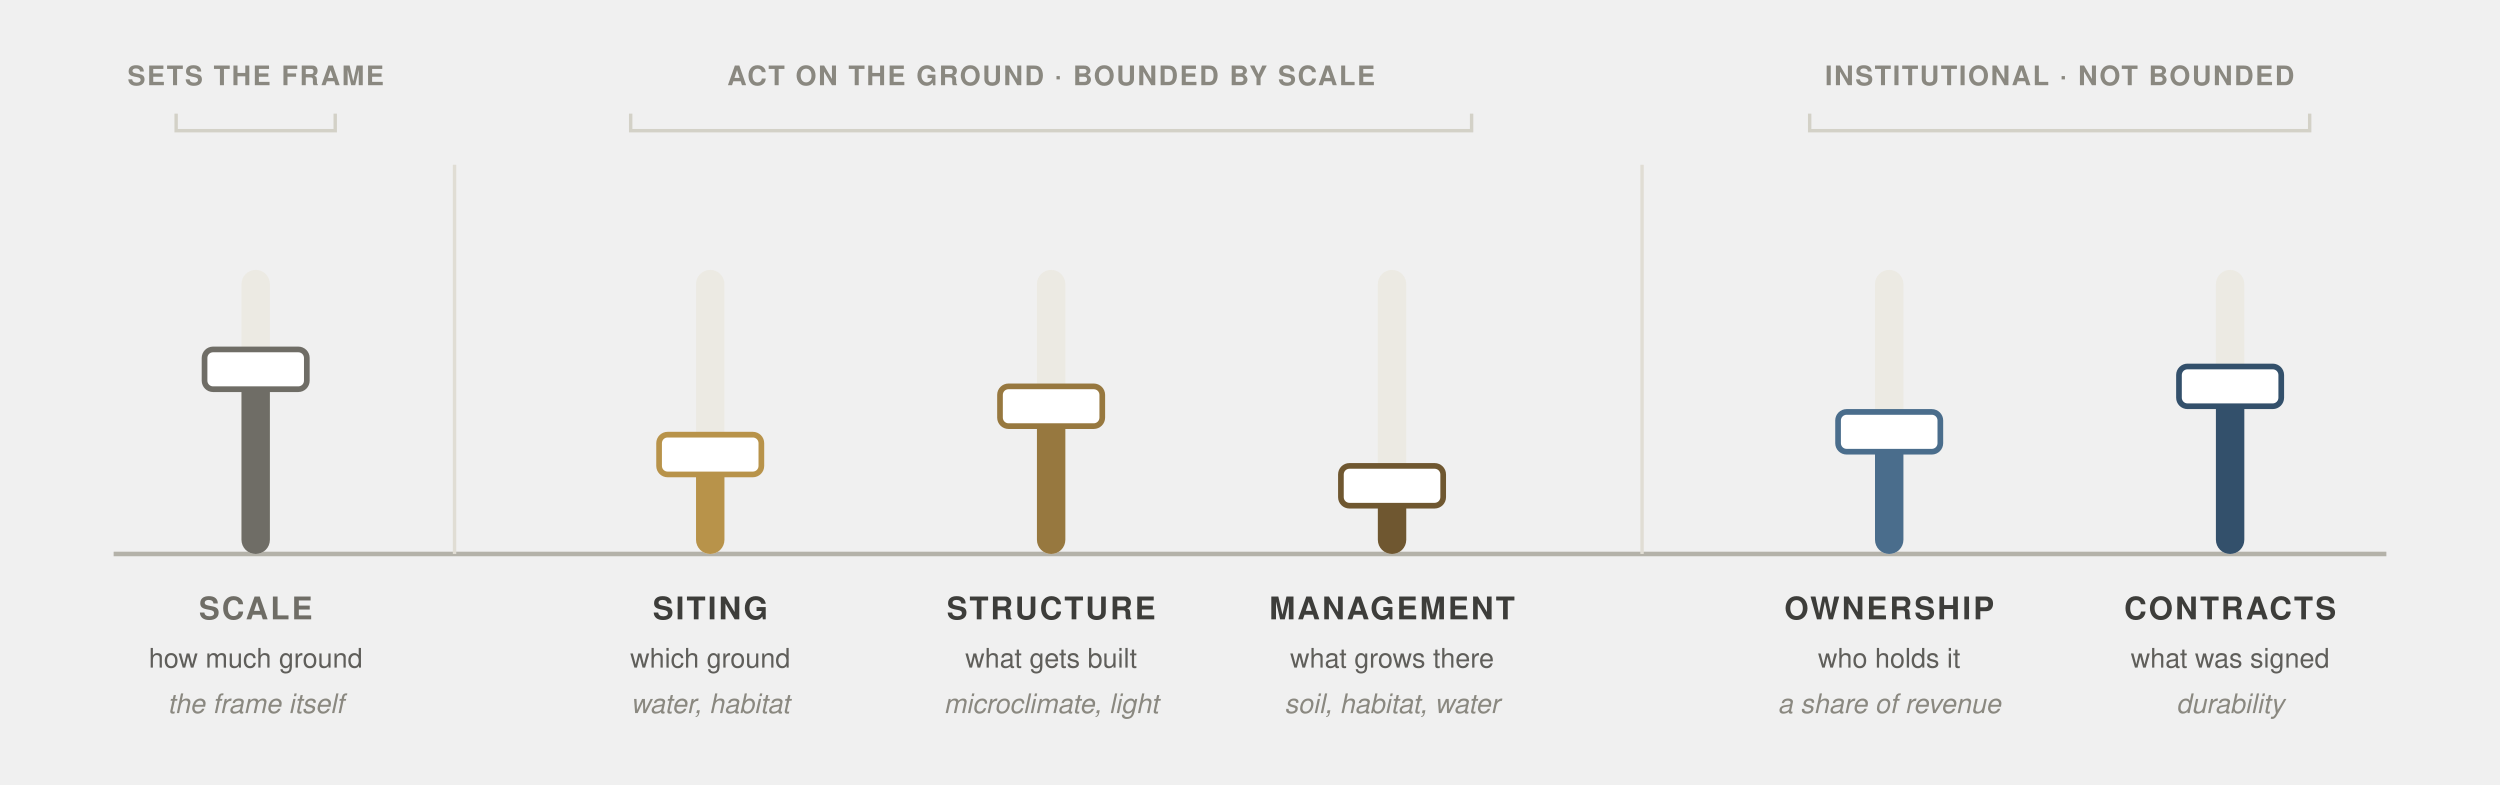
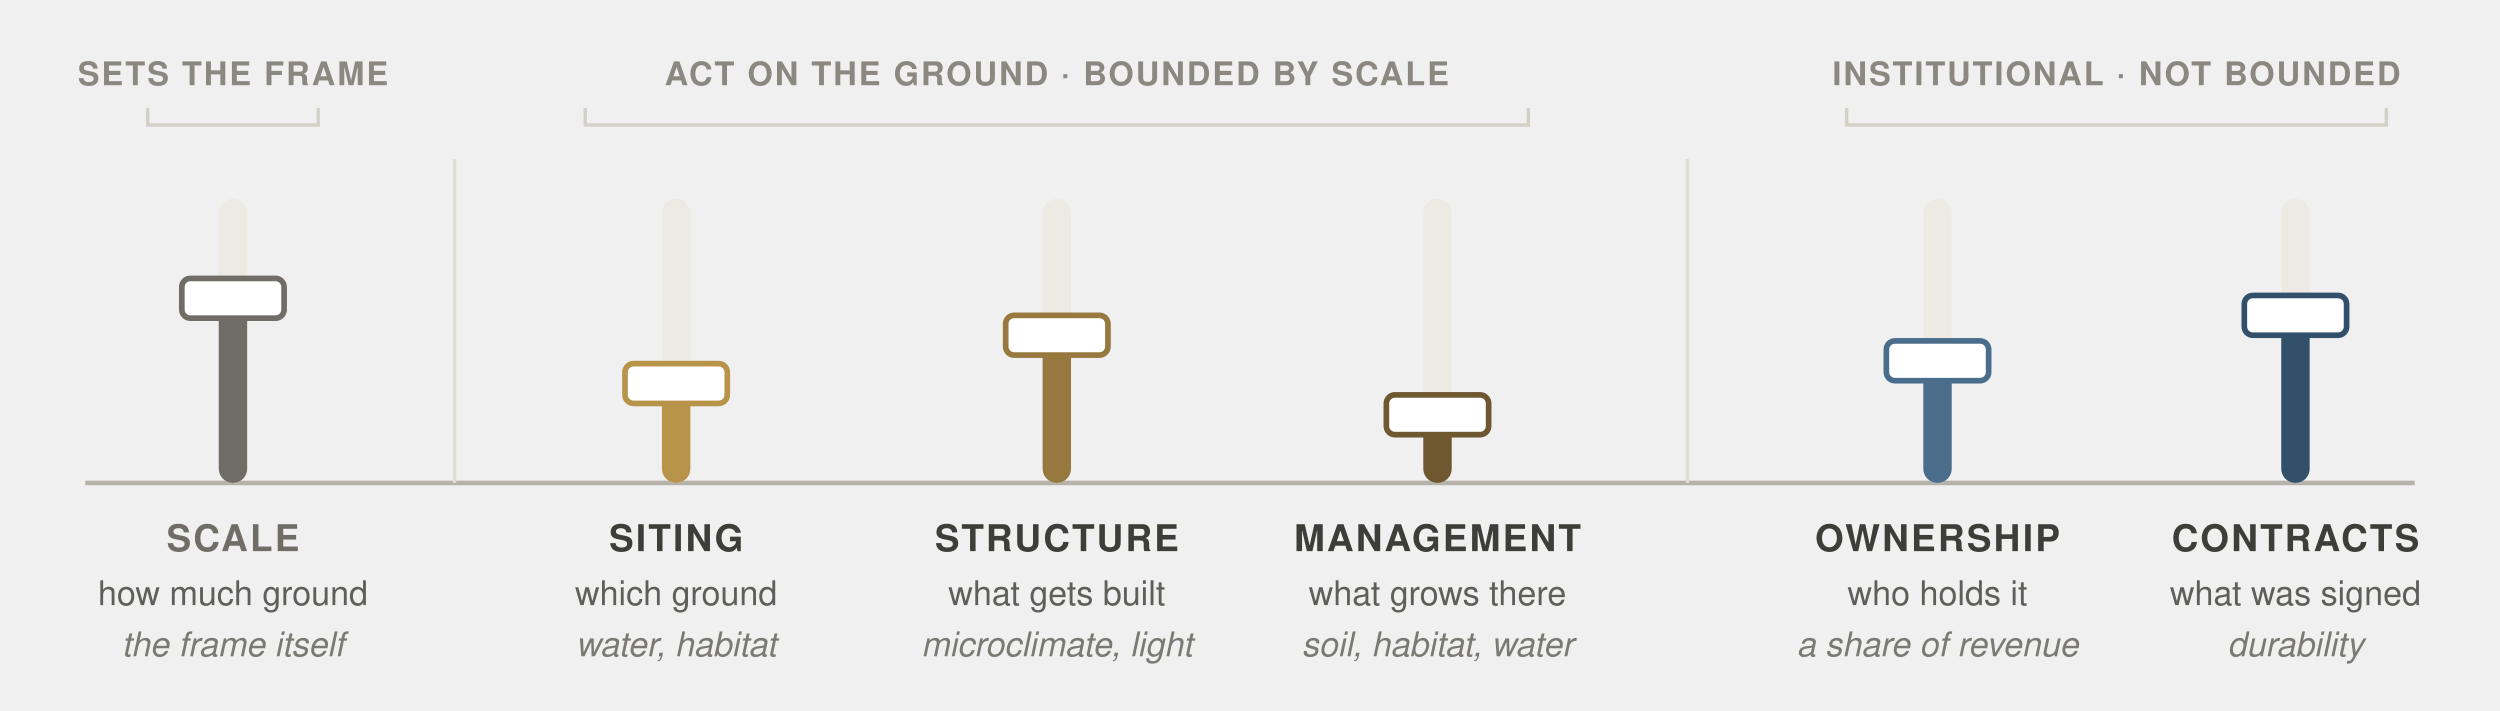
- <svg xmlns="http://www.w3.org/2000/svg" width="880" height="276" viewBox="0 0 880 276" role="img">
+ <svg xmlns="http://www.w3.org/2000/svg" width="880" height="250" viewBox="0 0 880 250" role="img">
  <style>
text{font-family:ui-sans-serif,system-ui,-apple-system,"Segoe UI",Helvetica,Arial,sans-serif}
- .nm{font-size:11px;font-weight:700;letter-spacing:.07em;fill:#3d3d3a}
- .nm0{font-size:11px;font-weight:700;letter-spacing:.07em;fill:#6f6d66}
- .de{font-size:9.5px;fill:#5f5e5a}
- .dl{font-size:9.5px;font-style:italic;fill:#8a8880}
- .br{font-size:9.5px;font-weight:700;letter-spacing:.06em;fill:#8a8880}
+ .nm{font-size:13px;font-weight:700;letter-spacing:.06em;fill:#3d3d3a}
+ .nm0{font-size:13px;font-weight:700;letter-spacing:.06em;fill:#6f6d66}
+ .de{font-size:12px;fill:#5f5e5a}
+ .dl{font-size:12px;font-style:italic;fill:#7a7973}
+ .br{font-size:11.5px;font-weight:700;letter-spacing:.06em;fill:#8a8880}
</style>
  <defs>
    <g id="lever">
      <rect x="-5" y="0" width="10" height="100" rx="5" fill="#eceae3" />
    </g>
  </defs>
-   <text class="br" x="90" y="30" text-anchor="middle">SETS THE FRAME</text>
-   <path d="M62,40 v6 h56 v-6" fill="none" stroke="#d3d1c7" stroke-width="1.2" />
-   <text class="br" x="370" y="30" text-anchor="middle">ACT ON THE GROUND · BOUNDED BY SCALE</text>
-   <path d="M222,40 v6 h296 v-6" fill="none" stroke="#d3d1c7" stroke-width="1.2" />
-   <text class="br" x="725" y="30" text-anchor="middle">INSTITUTIONAL · NOT BOUNDED</text>
-   <path d="M637,40 v6 h176 v-6" fill="none" stroke="#d3d1c7" stroke-width="1.2" />
-   <line x1="40" y1="195" x2="840" y2="195" stroke="#b4b2a9" stroke-width="1.6" />
-   <line x1="160" y1="58" x2="160" y2="195" stroke="#e0ddd4" stroke-width="1.2" />
-   <line x1="578" y1="58" x2="578" y2="195" stroke="#e0ddd4" stroke-width="1.2" />
-   <use href="#lever" x="90" y="95" />
-   <rect x="85" y="130" width="10" height="65" rx="5" fill="#6f6d66" />
-   <rect x="72" y="123" width="36" height="14" rx="3" fill="#ffffff" stroke="#6f6d66" stroke-width="2" />
-   <text class="nm0" x="90" y="218" text-anchor="middle">SCALE</text>
-   <text class="de" x="90" y="235" text-anchor="middle">how much ground</text>
-   <text class="dl" x="90" y="251" text-anchor="middle">the frame itself</text>
-   <use href="#lever" x="250" y="95" />
-   <rect x="245" y="160" width="10" height="35" rx="5" fill="#b8934a" />
-   <rect x="232" y="153" width="36" height="14" rx="3" fill="#ffffff" stroke="#b8934a" stroke-width="2" />
-   <text class="nm" x="250" y="218" text-anchor="middle">SITING</text>
-   <text class="de" x="250" y="235" text-anchor="middle">which ground</text>
-   <text class="dl" x="250" y="251" text-anchor="middle">water, habitat</text>
-   <use href="#lever" x="370" y="95" />
-   <rect x="365" y="143" width="10" height="52" rx="5" fill="#97783f" />
-   <rect x="352" y="136" width="36" height="14" rx="3" fill="#ffffff" stroke="#97783f" stroke-width="2" />
-   <text class="nm" x="370" y="218" text-anchor="middle">STRUCTURE</text>
-   <text class="de" x="370" y="235" text-anchor="middle">what gets built</text>
-   <text class="dl" x="370" y="251" text-anchor="middle">microclimate, light</text>
-   <use href="#lever" x="490" y="95" />
-   <rect x="485" y="171" width="10" height="24" rx="5" fill="#6f5730" />
-   <rect x="472" y="164" width="36" height="14" rx="3" fill="#ffffff" stroke="#6f5730" stroke-width="2" />
-   <text class="nm" x="490" y="218" text-anchor="middle">MANAGEMENT</text>
-   <text class="de" x="490" y="235" text-anchor="middle">what grows there</text>
-   <text class="dl" x="490" y="251" text-anchor="middle">soil, habitat, water</text>
-   <use href="#lever" x="665" y="95" />
-   <rect x="660" y="152" width="10" height="43" rx="5" fill="#4a6d8c" />
-   <rect x="647" y="145" width="36" height="14" rx="3" fill="#ffffff" stroke="#4a6d8c" stroke-width="2" />
-   <text class="nm" x="665" y="218" text-anchor="middle">OWNERSHIP</text>
-   <text class="de" x="665" y="235" text-anchor="middle">who holds it</text>
-   <text class="dl" x="665" y="251" text-anchor="middle">a share of revenue</text>
-   <use href="#lever" x="785" y="95" />
-   <rect x="780" y="136" width="10" height="59" rx="5" fill="#33506b" />
-   <rect x="767" y="129" width="36" height="14" rx="3" fill="#ffffff" stroke="#33506b" stroke-width="2" />
-   <text class="nm" x="785" y="218" text-anchor="middle">CONTRACTS</text>
-   <text class="de" x="785" y="235" text-anchor="middle">what was signed</text>
-   <text class="dl" x="785" y="251" text-anchor="middle">durability</text>
+   <text class="br" x="82" y="30" text-anchor="middle">SETS THE FRAME</text>
+   <path d="M52,38 v6 h60 v-6" fill="none" stroke="#d3d1c7" stroke-width="1.2" />
+   <text class="br" x="372" y="30" text-anchor="middle">ACT ON THE GROUND · BOUNDED BY SCALE</text>
+   <path d="M206,38 v6 h332 v-6" fill="none" stroke="#d3d1c7" stroke-width="1.2" />
+   <text class="br" x="745" y="30" text-anchor="middle">INSTITUTIONAL · NOT BOUNDED</text>
+   <path d="M650,38 v6 h190 v-6" fill="none" stroke="#d3d1c7" stroke-width="1.2" />
+   <line x1="30" y1="170" x2="850" y2="170" stroke="#b4b2a9" stroke-width="1.6" />
+   <line x1="160" y1="56" x2="160" y2="170" stroke="#e0ddd4" stroke-width="1.2" />
+   <line x1="594" y1="56" x2="594" y2="170" stroke="#e0ddd4" stroke-width="1.2" />
+   <use href="#lever" x="82" y="70" />
+   <rect x="77" y="105" width="10" height="65" rx="5" fill="#6f6d66" />
+   <rect x="64" y="98" width="36" height="14" rx="3" fill="#ffffff" stroke="#6f6d66" stroke-width="2" />
+   <text class="nm0" x="82" y="194" text-anchor="middle">SCALE</text>
+   <text class="de" x="82" y="213" text-anchor="middle">how much ground</text>
+   <text class="dl" x="82" y="231" text-anchor="middle">the frame itself</text>
+   <use href="#lever" x="238" y="70" />
+   <rect x="233" y="135" width="10" height="35" rx="5" fill="#b8934a" />
+   <rect x="220" y="128" width="36" height="14" rx="3" fill="#ffffff" stroke="#b8934a" stroke-width="2" />
+   <text class="nm" x="238" y="194" text-anchor="middle">SITING</text>
+   <text class="de" x="238" y="213" text-anchor="middle">which ground</text>
+   <text class="dl" x="238" y="231" text-anchor="middle">water, habitat</text>
+   <use href="#lever" x="372" y="70" />
+   <rect x="367" y="118" width="10" height="52" rx="5" fill="#97783f" />
+   <rect x="354" y="111" width="36" height="14" rx="3" fill="#ffffff" stroke="#97783f" stroke-width="2" />
+   <text class="nm" x="372" y="194" text-anchor="middle">STRUCTURE</text>
+   <text class="de" x="372" y="213" text-anchor="middle">what gets built</text>
+   <text class="dl" x="372" y="231" text-anchor="middle">microclimate, light</text>
+   <use href="#lever" x="506" y="70" />
+   <rect x="501" y="146" width="10" height="24" rx="5" fill="#6f5730" />
+   <rect x="488" y="139" width="36" height="14" rx="3" fill="#ffffff" stroke="#6f5730" stroke-width="2" />
+   <text class="nm" x="506" y="194" text-anchor="middle">MANAGEMENT</text>
+   <text class="de" x="506" y="213" text-anchor="middle">what grows there</text>
+   <text class="dl" x="506" y="231" text-anchor="middle">soil, habitat, water</text>
+   <use href="#lever" x="682" y="70" />
+   <rect x="677" y="127" width="10" height="43" rx="5" fill="#4a6d8c" />
+   <rect x="664" y="120" width="36" height="14" rx="3" fill="#ffffff" stroke="#4a6d8c" stroke-width="2" />
+   <text class="nm" x="682" y="194" text-anchor="middle">OWNERSHIP</text>
+   <text class="de" x="682" y="213" text-anchor="middle">who holds it</text>
+   <text class="dl" x="682" y="231" text-anchor="middle">a share of revenue</text>
+   <use href="#lever" x="808" y="70" />
+   <rect x="803" y="111" width="10" height="59" rx="5" fill="#33506b" />
+   <rect x="790" y="104" width="36" height="14" rx="3" fill="#ffffff" stroke="#33506b" stroke-width="2" />
+   <text class="nm" x="808" y="194" text-anchor="middle">CONTRACTS</text>
+   <text class="de" x="808" y="213" text-anchor="middle">what was signed</text>
+   <text class="dl" x="808" y="231" text-anchor="middle">durability</text>
</svg>
